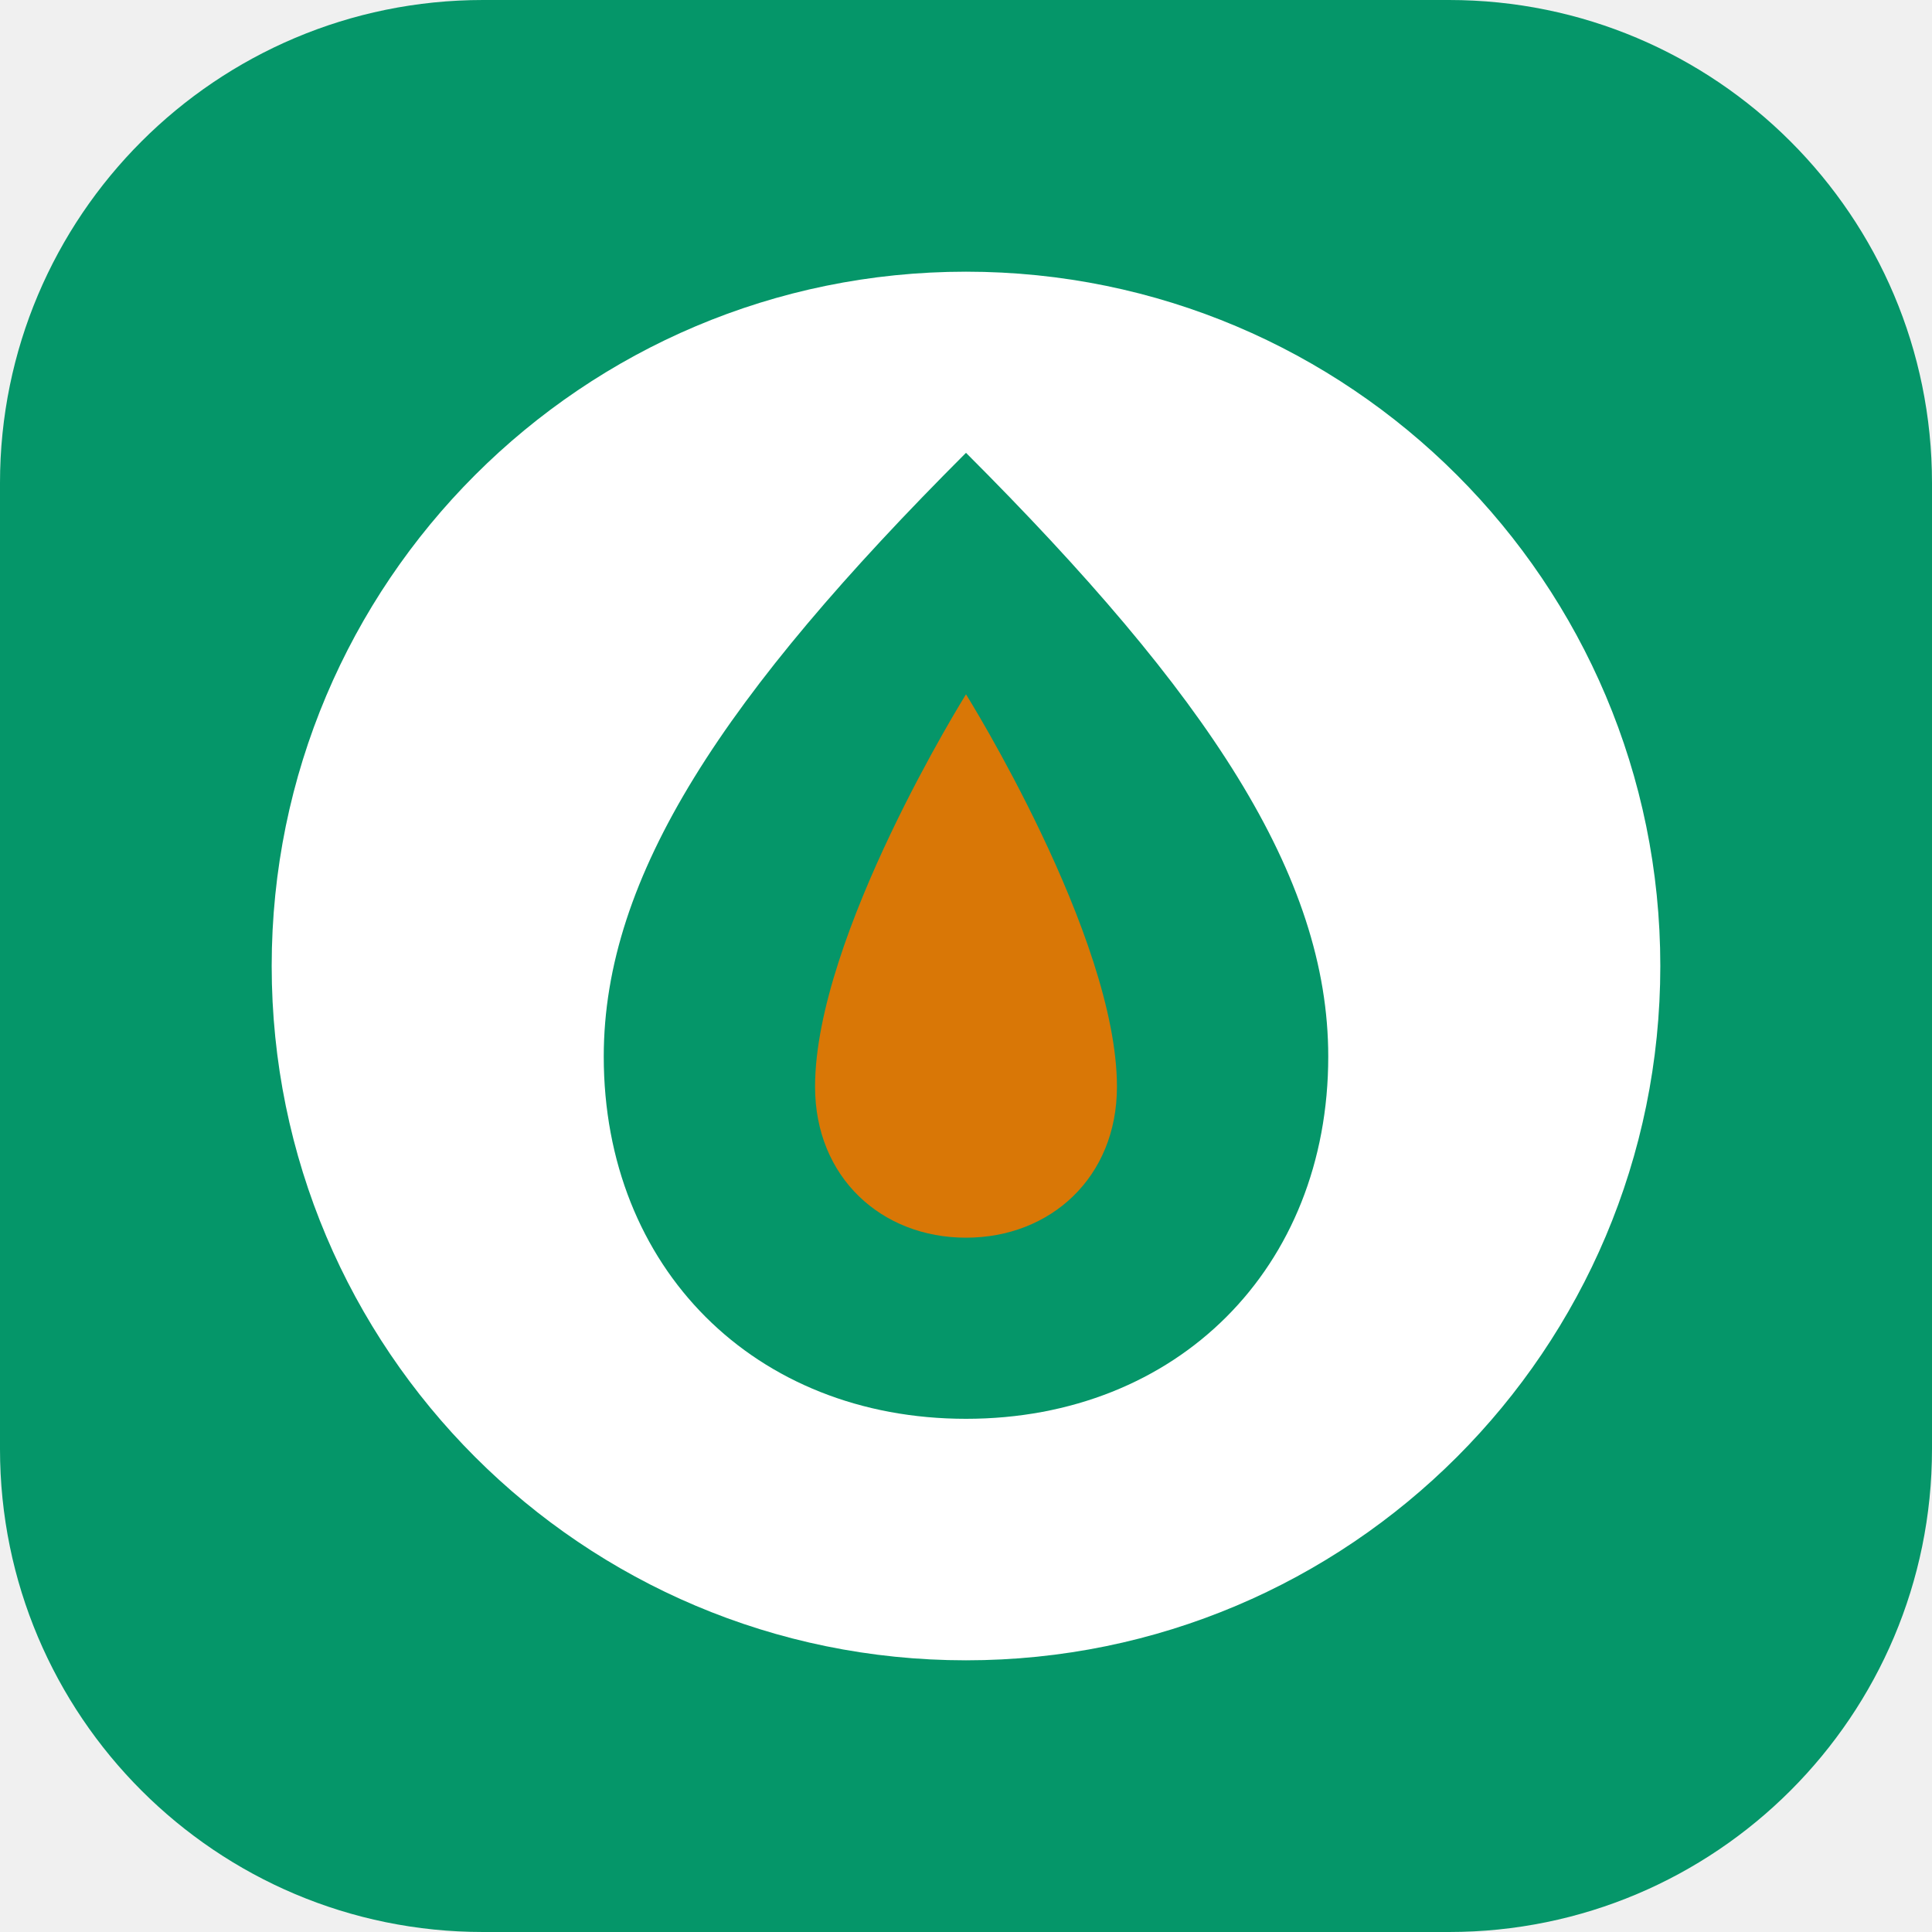
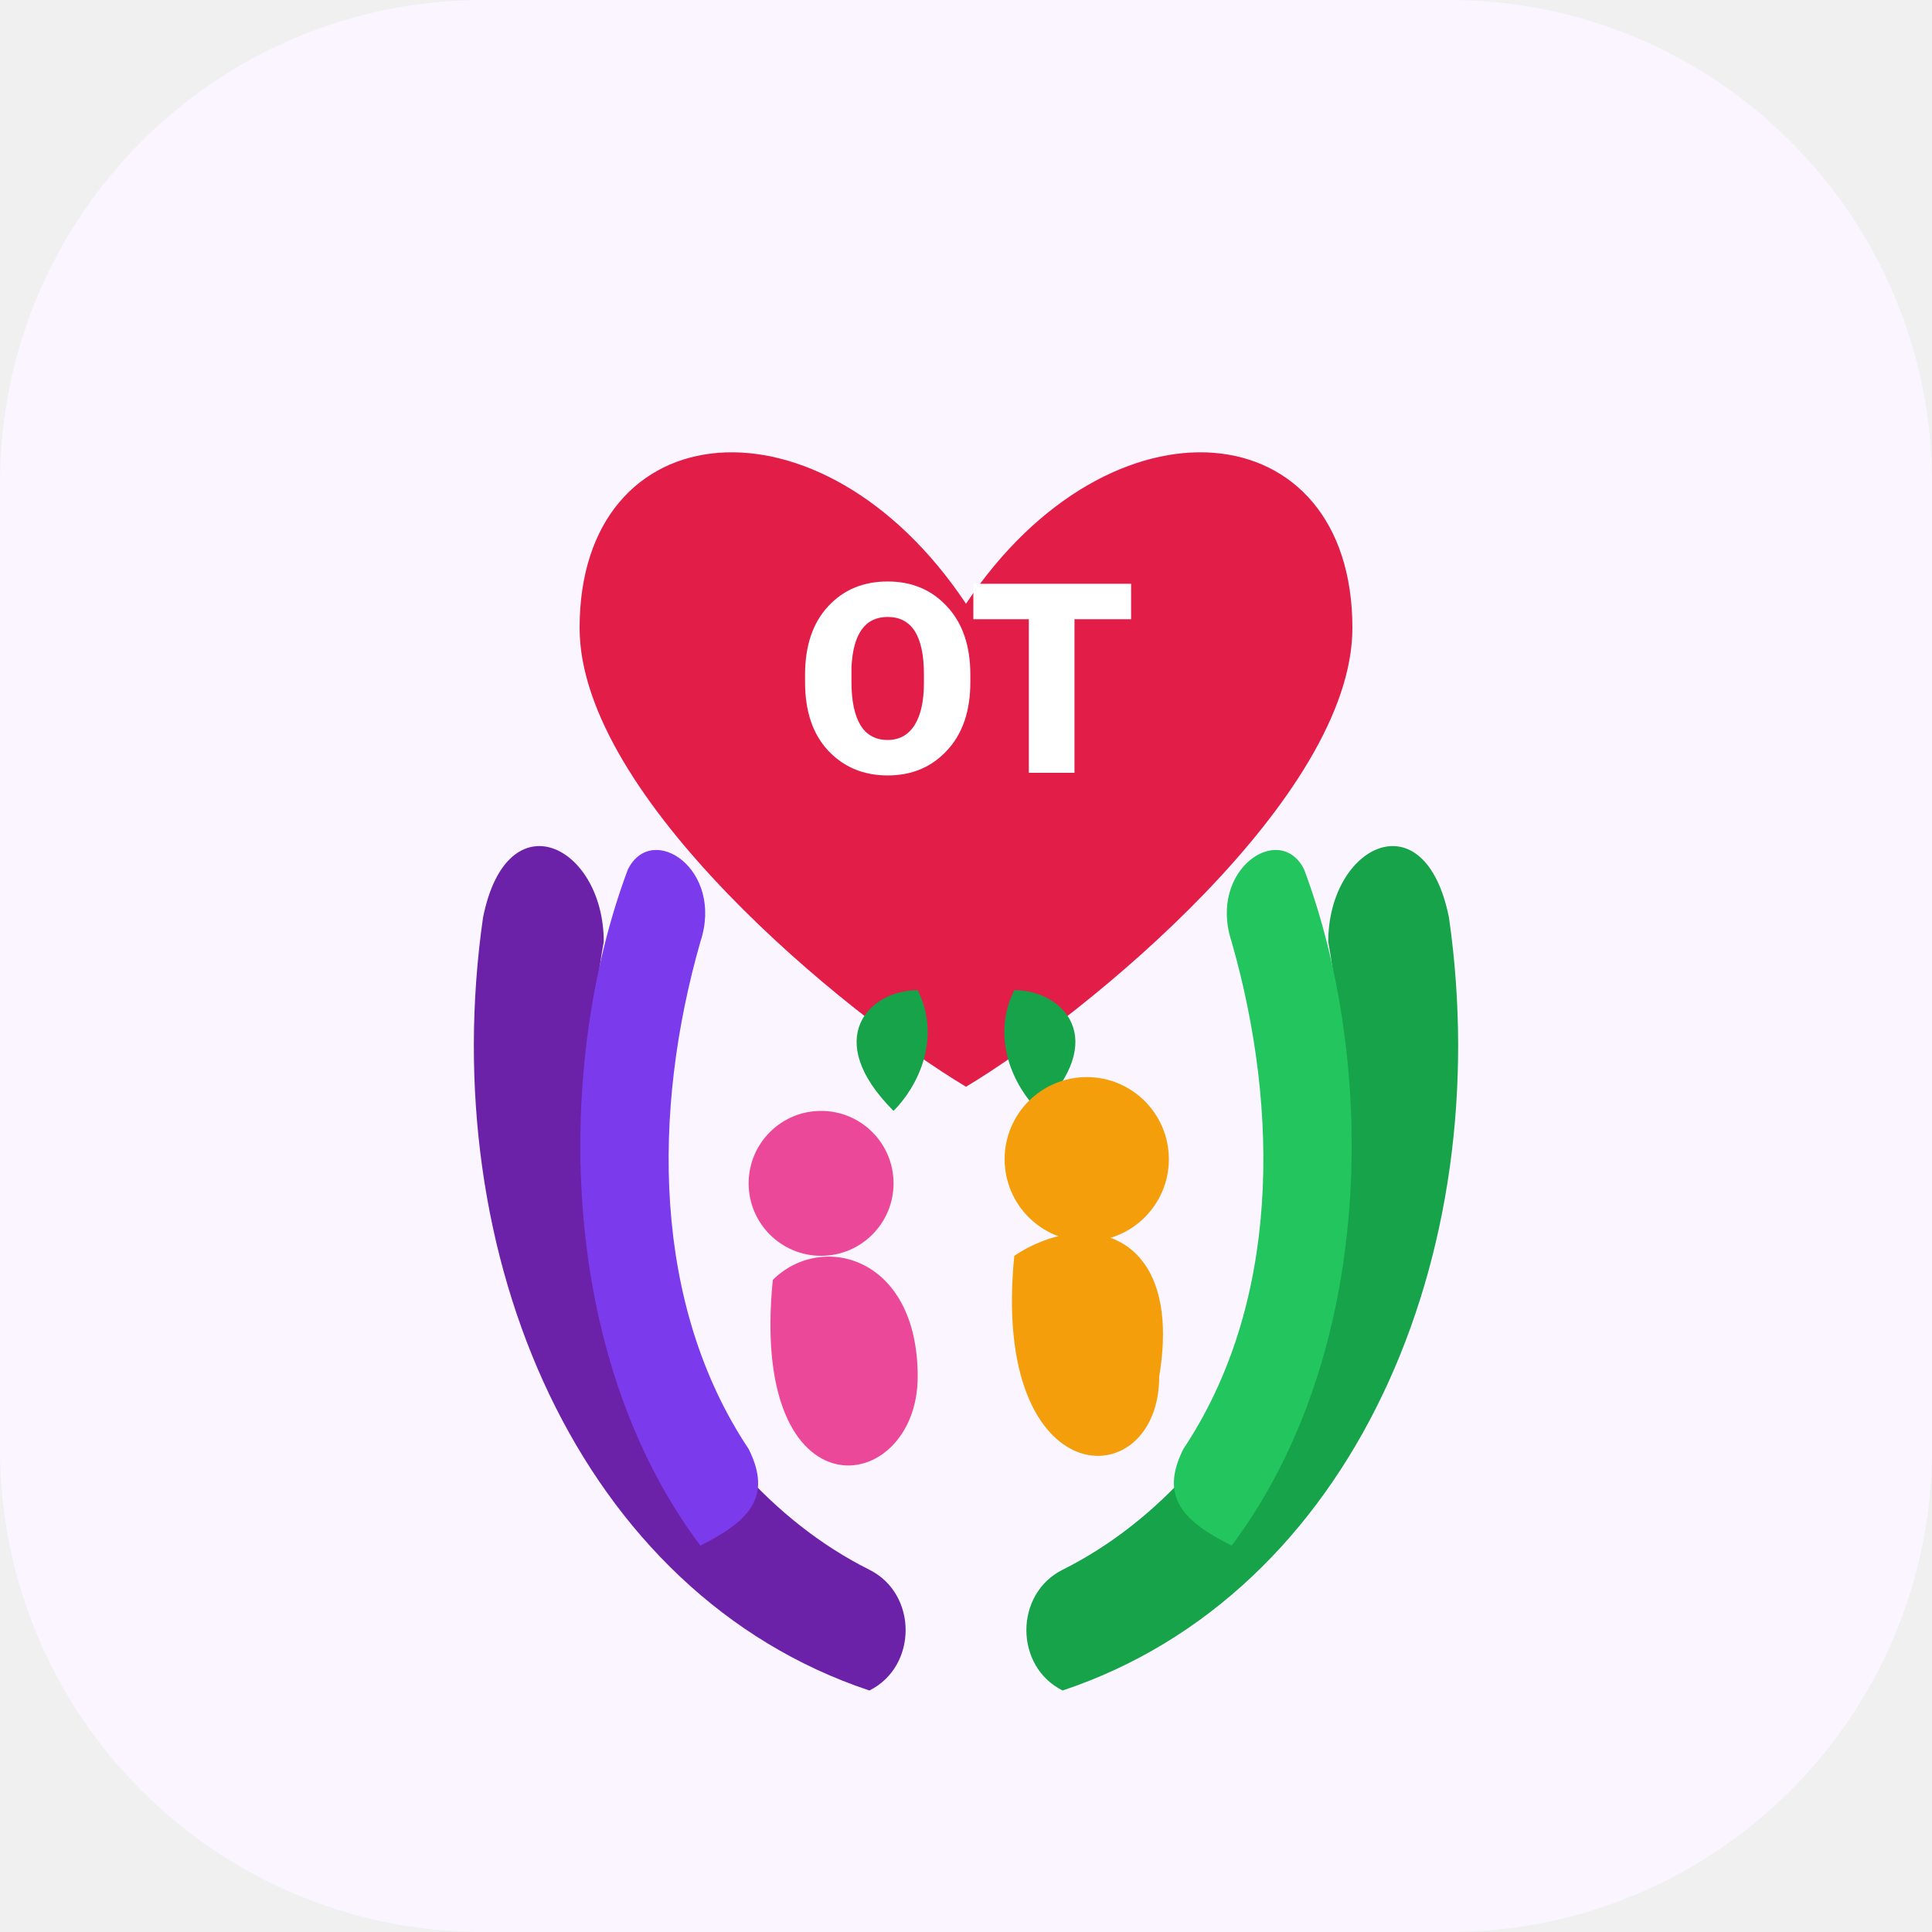
- <svg xmlns="http://www.w3.org/2000/svg" viewBox="0 0 64 64">
-   <rect width="64" height="64" rx="16" fill="#059669" />
-   <circle cx="32" cy="32" r="23" fill="#FFFFFF" />
-   <path d="M32 15 C24 23 20 29 20 35 C20 42 25 47 32 47 C39 47 44 42 44 35 C44 29 40 23 32 15 Z" fill="#059669" />
-   <path d="M32 23 C32 23 27 31 27 36 C27 39 29.2 41 32 41 C34.8 41 37 39 37 36 C37 31 32 23 32 23 Z" fill="#D97706" />
+ <svg xmlns="http://www.w3.org/2000/svg" viewBox="0 0 80 80">
+   <rect width="80" height="80" rx="20" fill="#FAF5FF" />
+   <path d="M40 25 C34 16 24 17 24 26 C24 33 35 42 40 45 C45 42 56 33 56 26 C56 17 46 16 40 25 Z" fill="#E11D48" />
+   <text x="40" y="32" font-family="-apple-system, BlinkMacSystemFont, 'Segoe UI', Roboto, sans-serif" font-weight="900" font-size="11" fill="#FFFFFF" text-anchor="middle">OT</text>
+   <path d="M37 46 C34 43 36 41 38 41 C39 43 38 45 37 46 Z" fill="#16A34A" />
+   <path d="M43 46 C46 43 44 41 42 41 C41 43 42 45 43 46 Z" fill="#16A34A" />
+   <path d="M36 70 C24 66 18 52 20 38 C21 33 25 35 25 39 C23 50 28 61 36 65 C38 66 38 69 36 70 Z" fill="#6B21A8" />
+   <path d="M29 64 C23 56 23 44 26 36 C27 34 30 36 29 39 C27 46 27 54 31 60 C32 62 31 63 29 64 Z" fill="#7C3AED" />
+   <path d="M44 70 C56 66 62 52 60 38 C59 33 55 35 55 39 C57 50 52 61 44 65 C42 66 42 69 44 70 Z" fill="#16A34A" />
+   <path d="M51 64 C57 56 57 44 54 36 C53 34 50 36 51 39 C53 46 53 54 49 60 C48 62 49 63 51 64 Z" fill="#22C55E" />
+   <circle cx="34" cy="49" r="3" fill="#EC4899" />
+   <path d="M32 53 C34 51 38 52 38 57 C38 62 31 63 32 53 Z" fill="#EC4899" />
+   <circle cx="45" cy="48" r="3.4" fill="#F59E0B" />
+   <path d="M42 52 C45 50 49 51 48 57 C48 62 41 62 42 52 Z" fill="#F59E0B" />
</svg>
